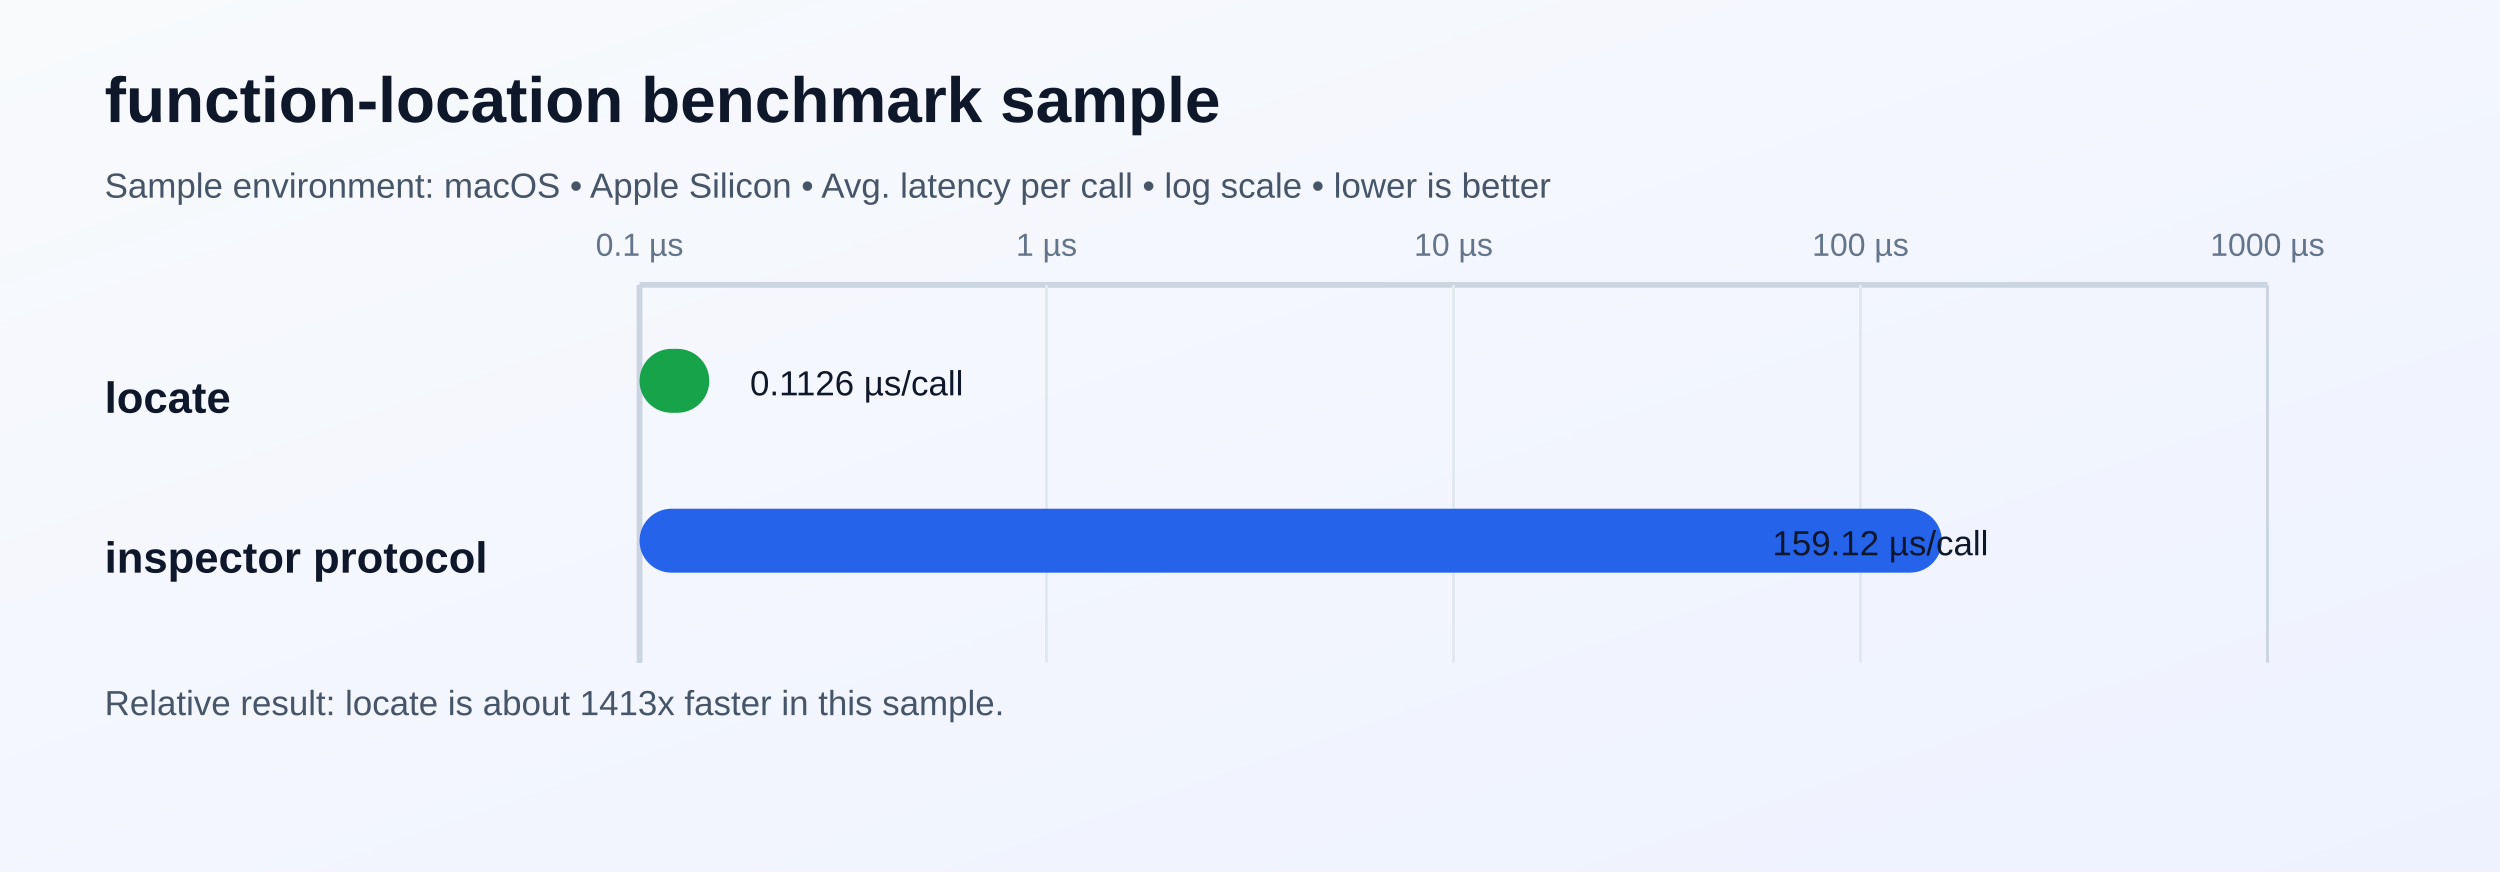
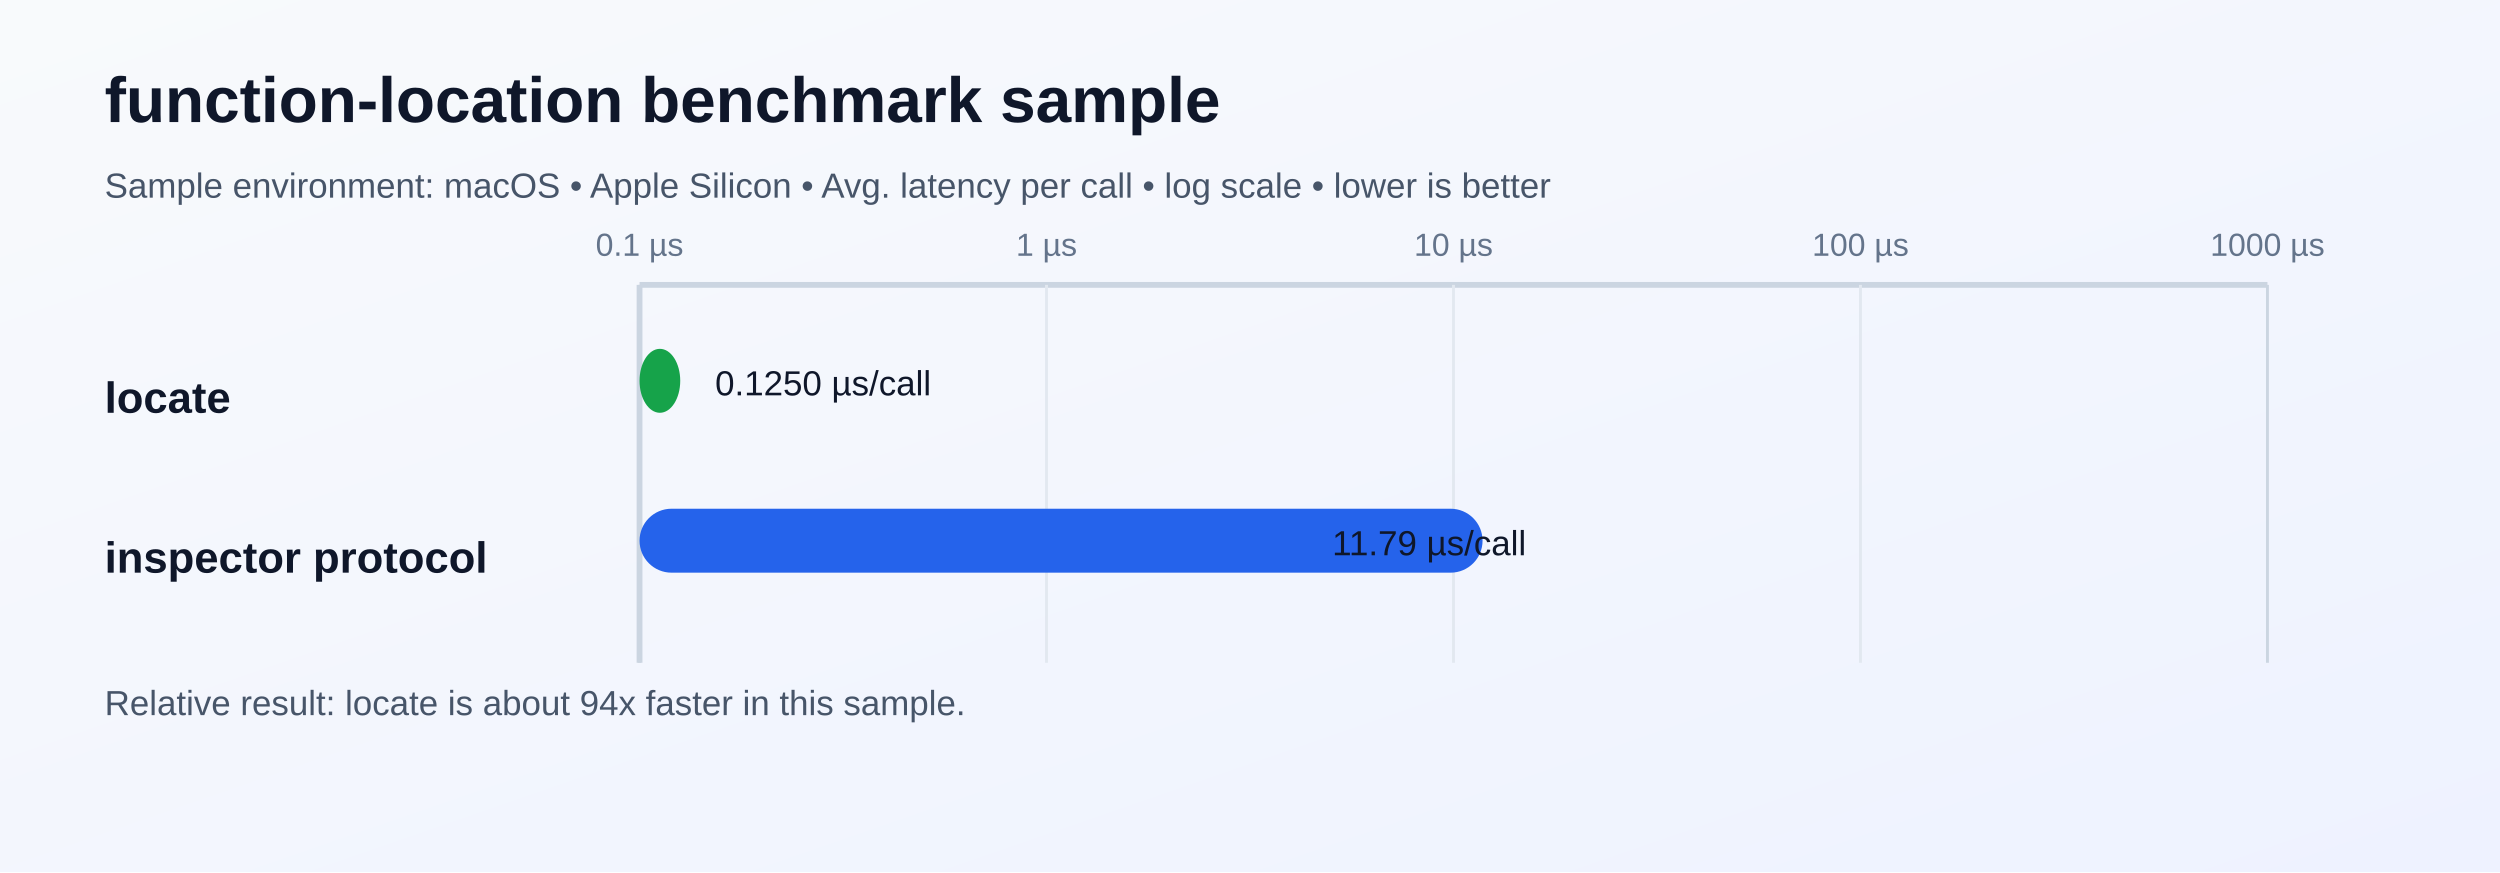
<svg xmlns="http://www.w3.org/2000/svg" width="860" height="300" viewBox="0 0 860 300" role="img" aria-labelledby="title desc">
  <defs>
    <linearGradient id="bg" x1="0" x2="1" y1="0" y2="1">
      <stop offset="0%" stop-color="#f8fafc" />
      <stop offset="100%" stop-color="#eef2ff" />
    </linearGradient>
  </defs>
  <rect width="860" height="300" fill="url(#bg)" />
  <text x="36" y="42" fill="#0f172a" font-size="22" font-family="Arial, Helvetica, sans-serif" font-weight="700">
    function-location benchmark sample
  </text>
  <text x="36" y="68" fill="#475569" font-size="12" font-family="Arial, Helvetica, sans-serif">
    Sample environment: macOS • Apple Silicon • Avg. latency per call • log scale • lower is better
  </text>
  <line x1="220" y1="98" x2="780" y2="98" stroke="#cbd5e1" stroke-width="2" />
  <line x1="220" y1="98" x2="220" y2="228" stroke="#cbd5e1" stroke-width="2" />
  <line x1="220" y1="98" x2="220" y2="228" stroke="#cbd5e1" stroke-width="1" />
  <line x1="360" y1="98" x2="360" y2="228" stroke="#e2e8f0" stroke-width="1" />
  <line x1="500" y1="98" x2="500" y2="228" stroke="#e2e8f0" stroke-width="1" />
  <line x1="640" y1="98" x2="640" y2="228" stroke="#e2e8f0" stroke-width="1" />
  <line x1="780" y1="98" x2="780" y2="228" stroke="#cbd5e1" stroke-width="1" />
  <text x="220" y="88" fill="#64748b" font-size="11" font-family="Arial, Helvetica, sans-serif" text-anchor="middle">0.1 µs</text>
  <text x="360" y="88" fill="#64748b" font-size="11" font-family="Arial, Helvetica, sans-serif" text-anchor="middle">1 µs</text>
  <text x="500" y="88" fill="#64748b" font-size="11" font-family="Arial, Helvetica, sans-serif" text-anchor="middle">10 µs</text>
  <text x="640" y="88" fill="#64748b" font-size="11" font-family="Arial, Helvetica, sans-serif" text-anchor="middle">100 µs</text>
  <text x="780" y="88" fill="#64748b" font-size="11" font-family="Arial, Helvetica, sans-serif" text-anchor="middle">1000 µs</text>
  <text x="36" y="142" fill="#0f172a" font-size="15" font-family="Arial, Helvetica, sans-serif" font-weight="700">locate</text>
  <text x="36" y="197" fill="#0f172a" font-size="15" font-family="Arial, Helvetica, sans-serif" font-weight="700">inspector protocol</text>
-   <rect x="220" y="120" width="24" height="22" rx="11" fill="#16a34a" />
-   <rect x="220" y="175" width="448" height="22" rx="11" fill="#2563eb" />
-   <text x="258" y="136" fill="#0f172a" font-size="12" font-family="Arial, Helvetica, sans-serif">0.1126 µs/call</text>
-   <text x="684" y="191" fill="#0f172a" font-size="12" font-family="Arial, Helvetica, sans-serif" text-anchor="end">159.12 µs/call</text>
+   <rect x="220" y="120" width="14" height="22" rx="11" fill="#16a34a" />
+   <rect x="220" y="175" width="290" height="22" rx="11" fill="#2563eb" />
+   <text x="246" y="136" fill="#0f172a" font-size="12" font-family="Arial, Helvetica, sans-serif">0.1250 µs/call</text>
+   <text x="525" y="191" fill="#0f172a" font-size="12" font-family="Arial, Helvetica, sans-serif" text-anchor="end">11.79 µs/call</text>
  <text x="36" y="246" fill="#475569" font-size="12" font-family="Arial, Helvetica, sans-serif">
-     Relative result: locate is about 1413x faster in this sample.
+     Relative result: locate is about 94x faster in this sample.
  </text>
</svg>
